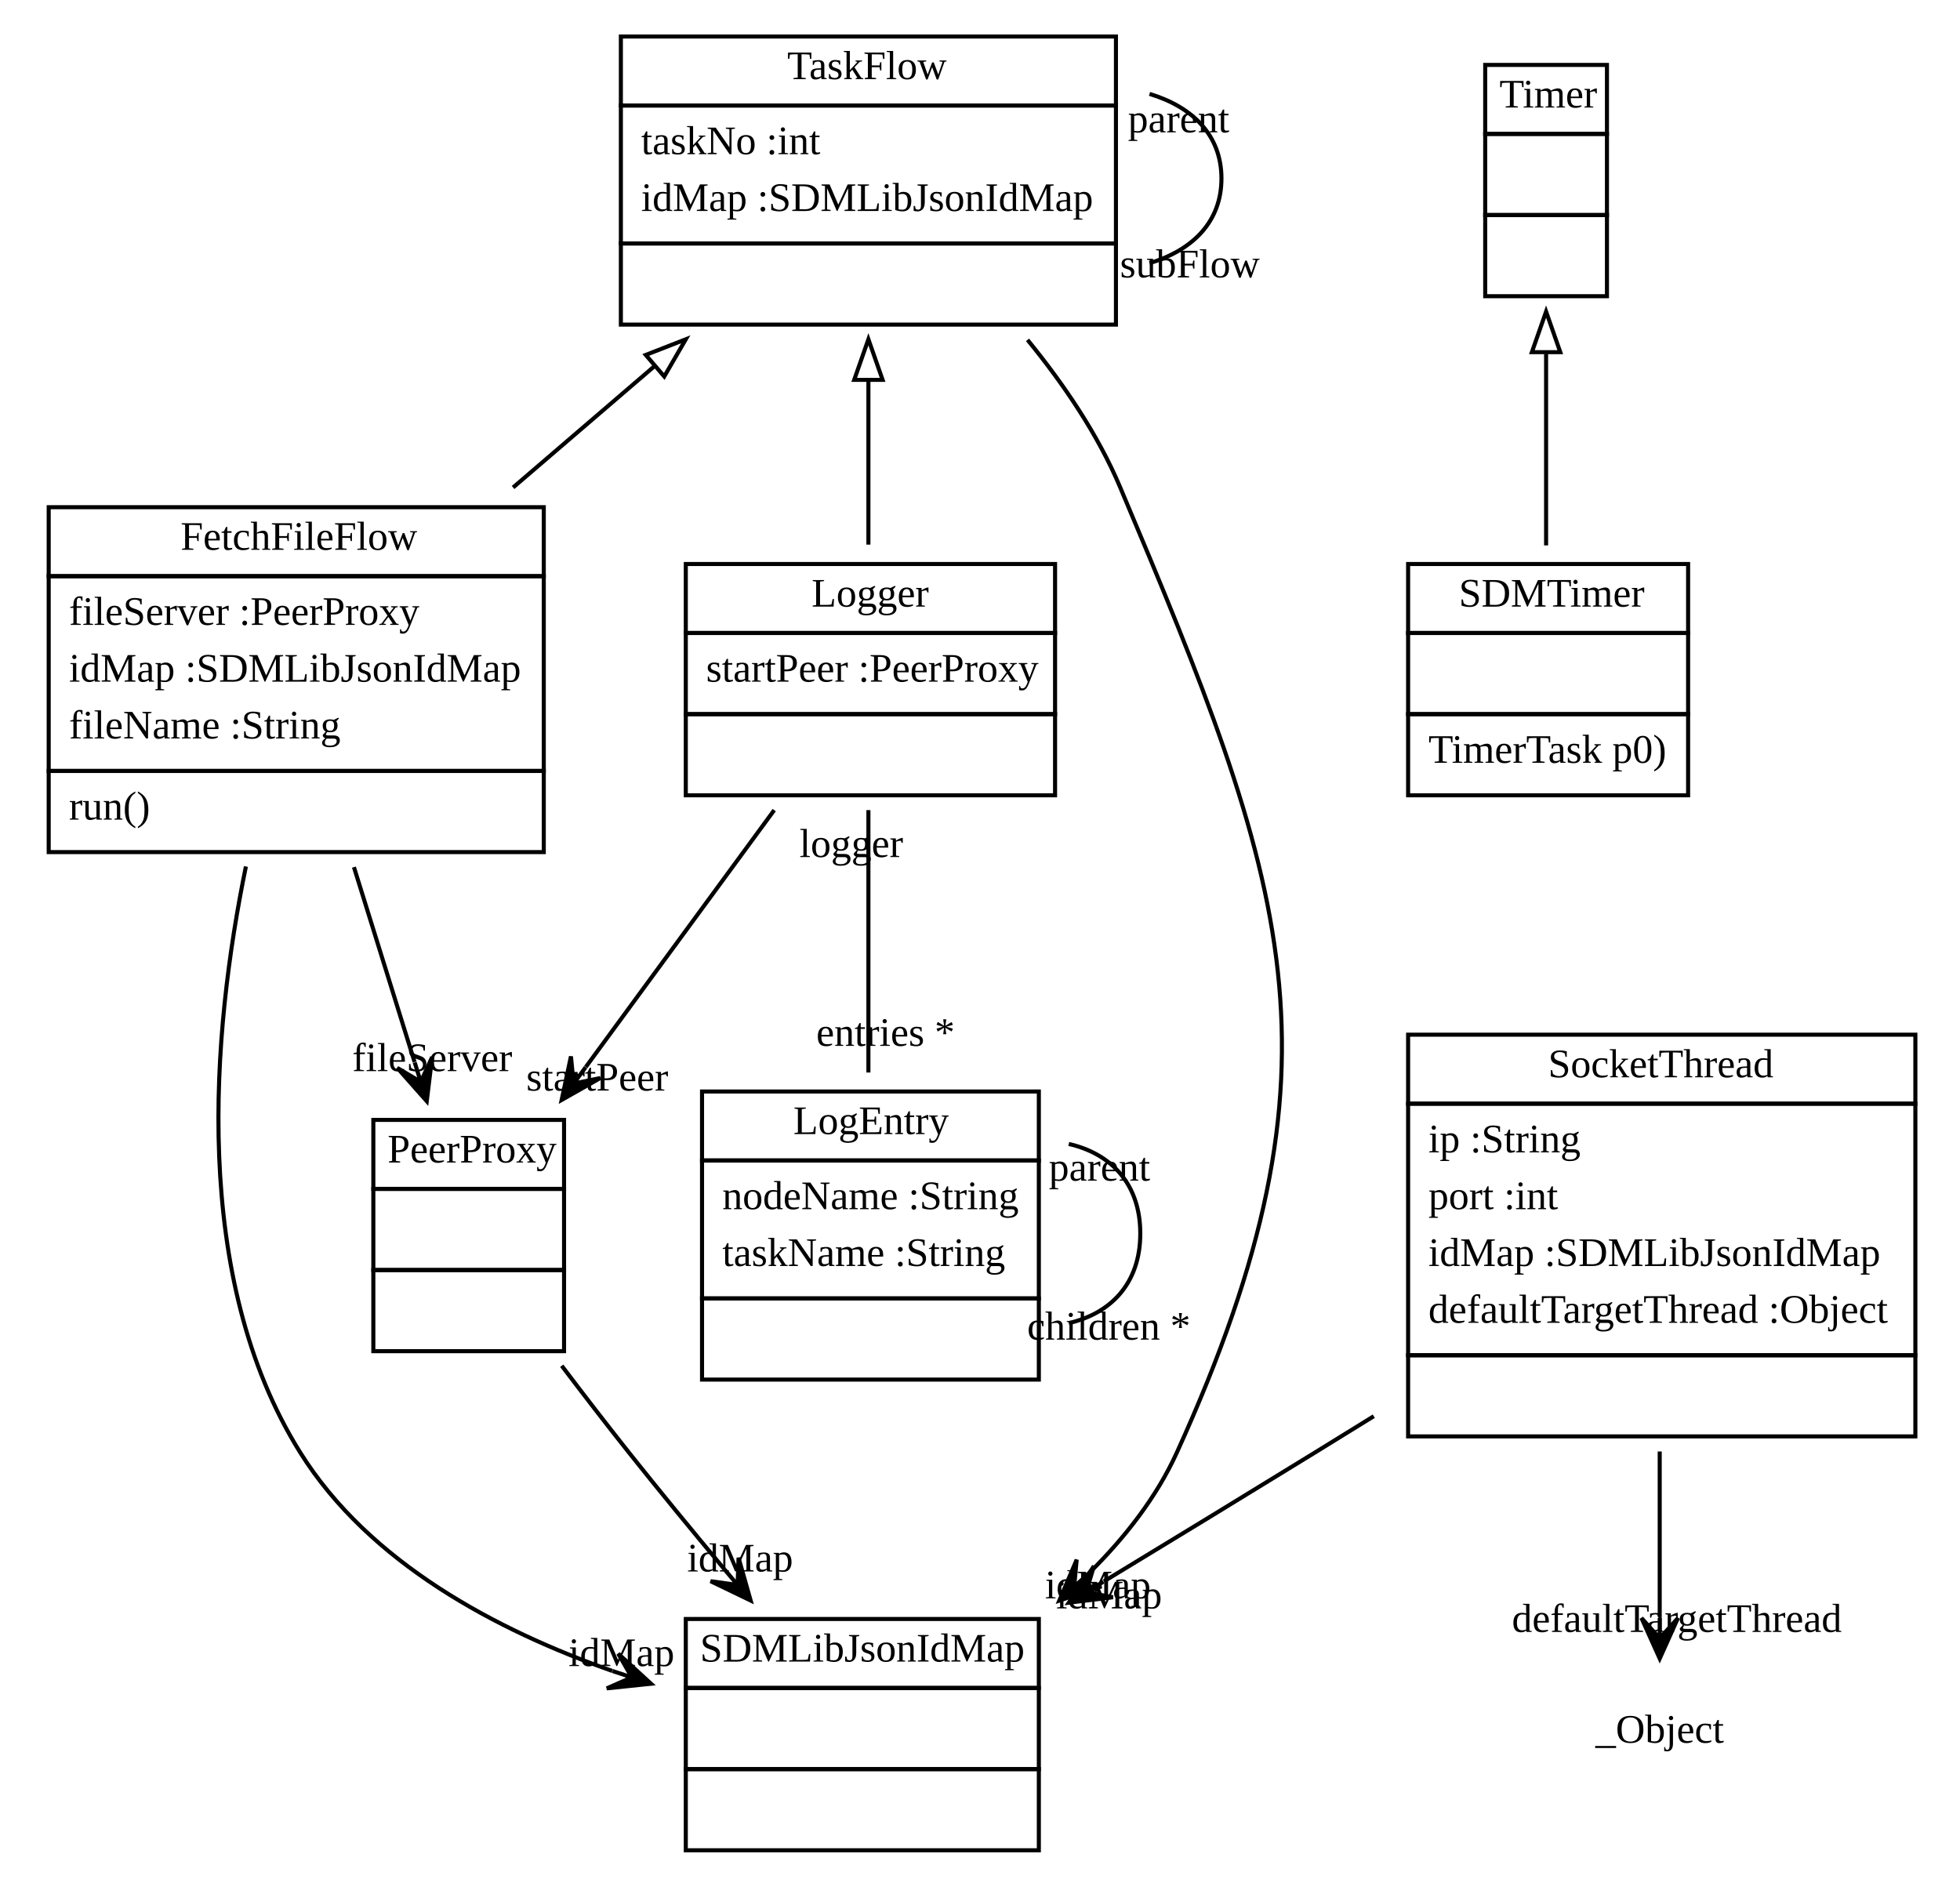
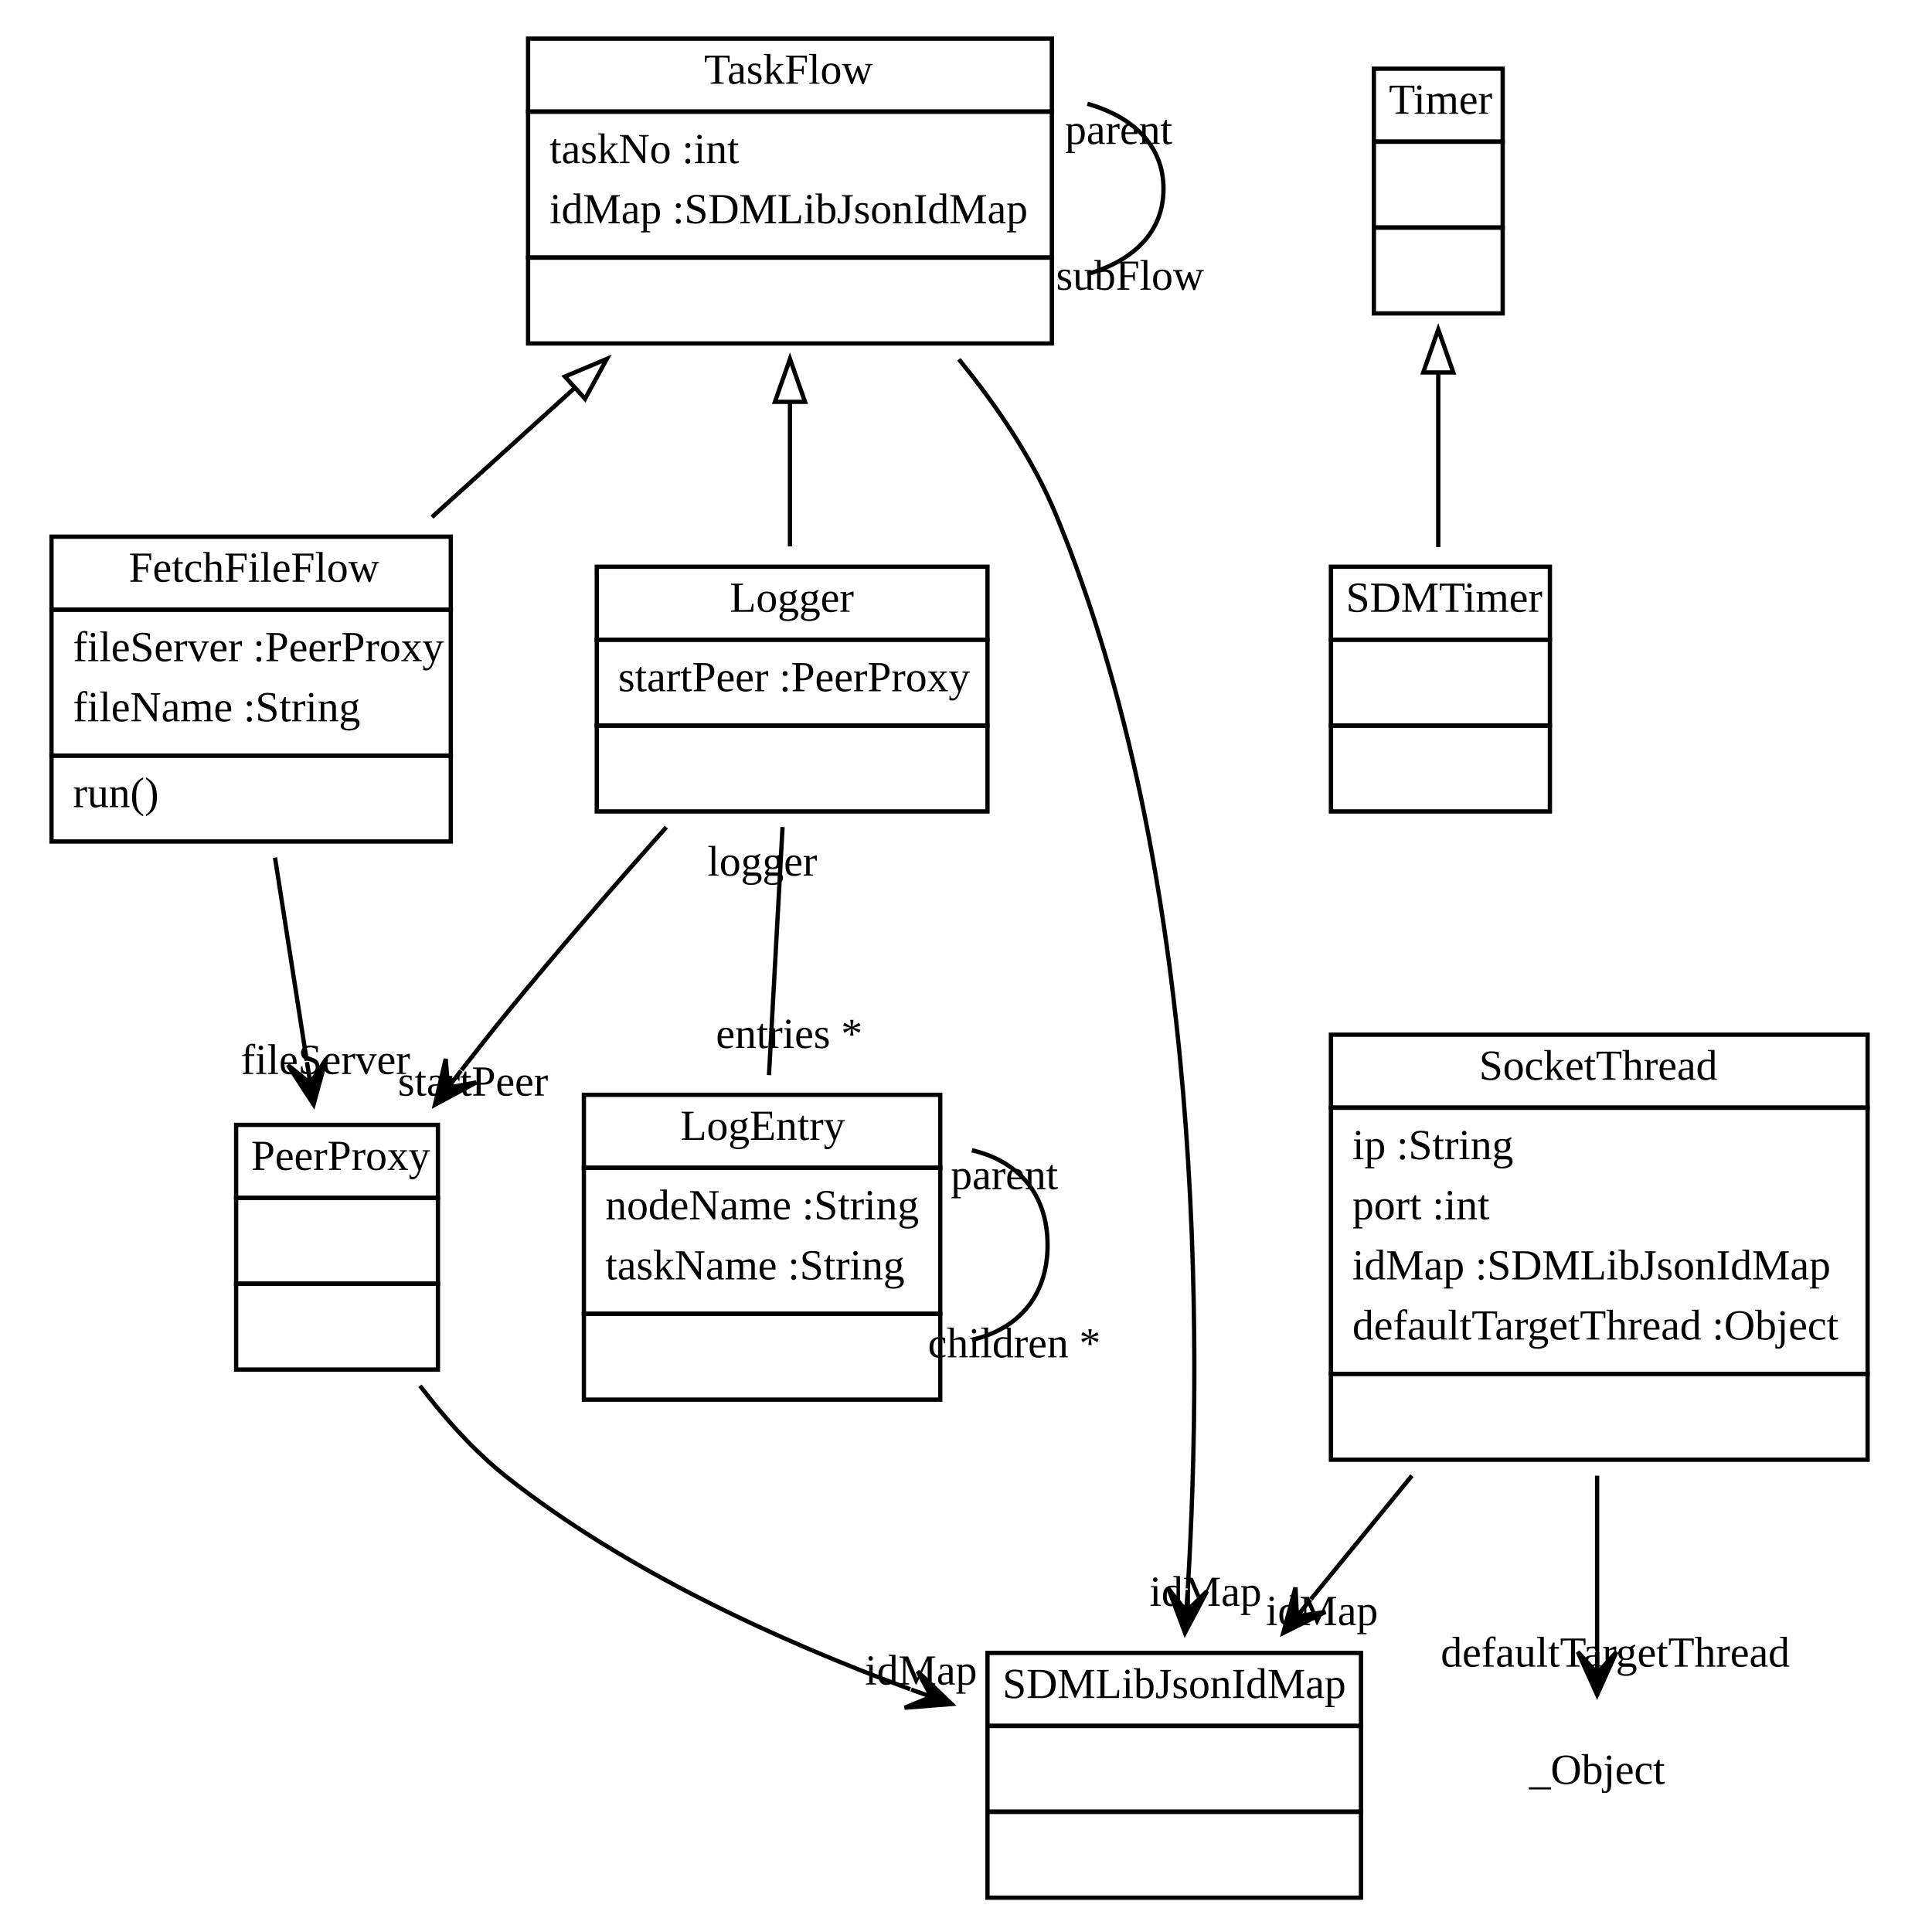
- <svg xmlns="http://www.w3.org/2000/svg" xmlns:xlink="http://www.w3.org/1999/xlink" width="483pt" height="464pt" viewBox="0.00 0.00 483.00 464.00">
-   <g id="graph1" class="graph" transform="scale(1 1) rotate(0) translate(4 460)">
-     <polygon fill="white" stroke="white" points="-4,5 -4,-460 480,-460 480,5 -4,5" />
+ <svg xmlns="http://www.w3.org/2000/svg" xmlns:xlink="http://www.w3.org/1999/xlink" width="446pt" height="450pt" viewBox="0.00 0.00 446.00 450.00">
+   <g id="graph1" class="graph" transform="scale(1 1) rotate(0) translate(4 446)">
+     <polygon fill="white" stroke="white" points="-4,5 -4,-446 443,-446 443,5 -4,5" />
    <g id="node1" class="node">
      <a xlink:href="../src/TaskFlow.java" xlink:title="&lt;TABLE&gt;">
-         <polygon fill="none" stroke="black" points="149,-434 149,-451 271,-451 271,-434 149,-434" />
-         <text text-anchor="start" x="190" y="-440.5" font-family="Times New Roman,serif" font-size="10.00">TaskFlow</text>
+         <polygon fill="none" stroke="black" points="119,-420 119,-437 241,-437 241,-420 119,-420" />
+         <text text-anchor="start" x="160" y="-426.5" font-family="Times New Roman,serif" font-size="10.00">TaskFlow</text>
      </a>
-       <polygon fill="none" stroke="black" points="149,-400 149,-434 271,-434 271,-400 149,-400" />
-       <text text-anchor="start" x="154" y="-422" font-family="Times New Roman,serif" font-size="10.00">taskNo :int</text>
-       <text text-anchor="start" x="154" y="-408" font-family="Times New Roman,serif" font-size="10.00">idMap :SDMLibJsonIdMap</text>
-       <polygon fill="none" stroke="black" points="149,-380 149,-400 271,-400 271,-380 149,-380" />
-       <text text-anchor="start" x="208.5" y="-388" font-family="Times New Roman,serif" font-size="10.00"> </text>
+       <polygon fill="none" stroke="black" points="119,-386 119,-420 241,-420 241,-386 119,-386" />
+       <text text-anchor="start" x="124" y="-408" font-family="Times New Roman,serif" font-size="10.00">taskNo :int</text>
+       <text text-anchor="start" x="124" y="-394" font-family="Times New Roman,serif" font-size="10.00">idMap :SDMLibJsonIdMap</text>
+       <polygon fill="none" stroke="black" points="119,-366 119,-386 241,-386 241,-366 119,-366" />
+       <text text-anchor="start" x="178.5" y="-374" font-family="Times New Roman,serif" font-size="10.00"> </text>
    </g>
    <g id="edge8" class="edge">
-       <path fill="none" stroke="black" d="M279.275,-436.859C289.831,-433.676 297,-426.723 297,-416 297,-405.277 289.831,-398.324 279.275,-395.141" />
-       <text text-anchor="middle" x="289.224" y="-391.636" font-family="Times New Roman,serif" font-size="10.00">subFlow</text>
-       <text text-anchor="middle" x="286.44" y="-427.383" font-family="Times New Roman,serif" font-size="10.00">parent</text>
+       <path fill="none" stroke="black" d="M249.275,-421.833C259.831,-418.806 267,-412.195 267,-402 267,-391.805 259.831,-385.194 249.275,-382.167" />
+       <text text-anchor="middle" x="259.207" y="-378.509" font-family="Times New Roman,serif" font-size="10.00">subFlow</text>
+       <text text-anchor="middle" x="256.546" y="-412.468" font-family="Times New Roman,serif" font-size="10.00">parent</text>
    </g>
    <g id="node4" class="node">
      <a xlink:href="../src/FetchFileFlow.java" xlink:title="&lt;TABLE&gt;">
-         <polygon fill="none" stroke="black" points="8,-318 8,-335 130,-335 130,-318 8,-318" />
-         <text text-anchor="start" x="40.5" y="-324.5" font-family="Times New Roman,serif" font-size="10.00">FetchFileFlow</text>
+         <polygon fill="none" stroke="black" points="8,-304 8,-321 101,-321 101,-304 8,-304" />
+         <text text-anchor="start" x="26" y="-310.5" font-family="Times New Roman,serif" font-size="10.00">FetchFileFlow</text>
      </a>
-       <polygon fill="none" stroke="black" points="8,-270 8,-318 130,-318 130,-270 8,-270" />
-       <text text-anchor="start" x="13" y="-306" font-family="Times New Roman,serif" font-size="10.00">fileServer :PeerProxy</text>
-       <text text-anchor="start" x="13" y="-292" font-family="Times New Roman,serif" font-size="10.00">idMap :SDMLibJsonIdMap</text>
+       <polygon fill="none" stroke="black" points="8,-270 8,-304 101,-304 101,-270 8,-270" />
+       <text text-anchor="start" x="13" y="-292" font-family="Times New Roman,serif" font-size="10.00">fileServer :PeerProxy</text>
      <text text-anchor="start" x="13" y="-278" font-family="Times New Roman,serif" font-size="10.00">fileName :String</text>
-       <polygon fill="none" stroke="black" points="8,-250 8,-270 130,-270 130,-250 8,-250" />
+       <polygon fill="none" stroke="black" points="8,-250 8,-270 101,-270 101,-250 8,-250" />
      <text text-anchor="start" x="13" y="-258" font-family="Times New Roman,serif" font-size="10.00">run()</text>
    </g>
    <g id="edge2" class="edge">
-       <path fill="none" stroke="black" d="M157.246,-369.729C145.871,-359.968 133.838,-349.641 122.438,-339.858" />
-       <polygon fill="none" stroke="black" points="155.131,-372.526 164.999,-376.382 159.69,-367.214 155.131,-372.526" />
+       <path fill="none" stroke="black" d="M129.831,-355.609C118.83,-345.656 107.285,-335.21 96.614,-325.555" />
+       <polygon fill="none" stroke="black" points="127.579,-358.291 137.342,-362.405 132.275,-353.1 127.579,-358.291" />
    </g>
    <g id="node5" class="node">
      <a xlink:href="../src/Logger.java" xlink:title="&lt;TABLE&gt;">
-         <polygon fill="none" stroke="black" points="165,-304 165,-321 256,-321 256,-304 165,-304" />
-         <text text-anchor="start" x="196" y="-310.5" font-family="Times New Roman,serif" font-size="10.00">Logger</text>
+         <polygon fill="none" stroke="black" points="135,-297 135,-314 226,-314 226,-297 135,-297" />
+         <text text-anchor="start" x="166" y="-303.5" font-family="Times New Roman,serif" font-size="10.00">Logger</text>
      </a>
-       <polygon fill="none" stroke="black" points="165,-284 165,-304 256,-304 256,-284 165,-284" />
-       <text text-anchor="start" x="170" y="-292" font-family="Times New Roman,serif" font-size="10.00">startPeer :PeerProxy</text>
-       <polygon fill="none" stroke="black" points="165,-264 165,-284 256,-284 256,-264 165,-264" />
-       <text text-anchor="start" x="209" y="-272" font-family="Times New Roman,serif" font-size="10.00"> </text>
+       <polygon fill="none" stroke="black" points="135,-277 135,-297 226,-297 226,-277 135,-277" />
+       <text text-anchor="start" x="140" y="-285" font-family="Times New Roman,serif" font-size="10.00">startPeer :PeerProxy</text>
+       <polygon fill="none" stroke="black" points="135,-257 135,-277 226,-277 226,-257 135,-257" />
+       <text text-anchor="start" x="179" y="-265" font-family="Times New Roman,serif" font-size="10.00"> </text>
    </g>
    <g id="edge4" class="edge">
-       <path fill="none" stroke="black" d="M210,-366.18C210,-352.566 210,-338.132 210,-325.779" />
-       <polygon fill="none" stroke="black" points="206.5,-366.382 210,-376.382 213.5,-366.382 206.5,-366.382" />
+       <path fill="none" stroke="black" d="M180,-352.184C180,-340.862 180,-329.101 180,-318.736" />
+       <polygon fill="none" stroke="black" points="176.5,-352.405 180,-362.405 183.5,-352.405 176.5,-352.405" />
    </g>
    <g id="node9" class="node">
      <a xlink:href="../src/org/sdmlib/serialization/SDMLibJsonIdMap.java" xlink:title="&lt;TABLE&gt;">
-         <polygon fill="none" stroke="black" points="165,-44 165,-61 252,-61 252,-44 165,-44" />
-         <text text-anchor="start" x="168.5" y="-50.5" font-family="Times New Roman,serif" font-size="10.00">SDMLibJsonIdMap</text>
+         <polygon fill="none" stroke="black" points="226,-44 226,-61 313,-61 313,-44 226,-44" />
+         <text text-anchor="start" x="229.5" y="-50.5" font-family="Times New Roman,serif" font-size="10.00">SDMLibJsonIdMap</text>
      </a>
-       <polygon fill="none" stroke="black" points="165,-24 165,-44 252,-44 252,-24 165,-24" />
-       <text text-anchor="start" x="207" y="-32" font-family="Times New Roman,serif" font-size="10.00"> </text>
-       <polygon fill="none" stroke="black" points="165,-4 165,-24 252,-24 252,-4 165,-4" />
-       <text text-anchor="start" x="207" y="-12" font-family="Times New Roman,serif" font-size="10.00"> </text>
+       <polygon fill="none" stroke="black" points="226,-24 226,-44 313,-44 313,-24 226,-24" />
+       <text text-anchor="start" x="268" y="-32" font-family="Times New Roman,serif" font-size="10.00"> </text>
+       <polygon fill="none" stroke="black" points="226,-4 226,-24 313,-24 313,-4 226,-4" />
+       <text text-anchor="start" x="268" y="-12" font-family="Times New Roman,serif" font-size="10.00"> </text>
    </g>
    <g id="edge14" class="edge">
-       <path fill="none" stroke="black" d="M249.21,-376.241C258.119,-365.346 266.552,-352.92 272,-340 313.169,-242.364 329.872,-198.451 286,-102 281.002,-91.013 273.255,-81.109 264.546,-72.477" />
-       <polygon fill="black" stroke="black" points="257.044,-65.529 267.438,-69.022 260.712,-68.926 264.381,-72.323 264.381,-72.323 264.381,-72.323 260.712,-68.926 261.323,-75.625 257.044,-65.529 257.044,-65.529" />
-       <text text-anchor="middle" x="266.565" y="-66.086" font-family="Times New Roman,serif" font-size="10.00">idMap</text>
+       <path fill="none" stroke="black" d="M219.344,-362.296C228.251,-351.401 236.65,-338.961 242,-326 276.473,-242.492 276.127,-134.45 272.67,-76.013" />
+       <polygon fill="black" stroke="black" points="271.996,-65.695 277.138,-75.381 272.322,-70.685 272.648,-75.674 272.648,-75.674 272.648,-75.674 272.322,-70.685 268.158,-75.968 271.996,-65.695 271.996,-65.695" />
+       <text text-anchor="middle" x="276.804" y="-71.964" font-family="Times New Roman,serif" font-size="10.00">idMap</text>
    </g>
    <g id="node2" class="node">
      <a xlink:href="../src/org/sdmlib/model/taskflows/PeerProxy.java" xlink:title="&lt;TABLE&gt;">
-         <polygon fill="none" stroke="black" points="88,-167 88,-184 135,-184 135,-167 88,-167" />
-         <text text-anchor="start" x="91.5" y="-173.5" font-family="Times New Roman,serif" font-size="10.00">PeerProxy</text>
+         <polygon fill="none" stroke="black" points="51,-167 51,-184 98,-184 98,-167 51,-167" />
+         <text text-anchor="start" x="54.5" y="-173.5" font-family="Times New Roman,serif" font-size="10.00">PeerProxy</text>
      </a>
-       <polygon fill="none" stroke="black" points="88,-147 88,-167 135,-167 135,-147 88,-147" />
-       <text text-anchor="start" x="110" y="-155" font-family="Times New Roman,serif" font-size="10.00"> </text>
-       <polygon fill="none" stroke="black" points="88,-127 88,-147 135,-147 135,-127 88,-127" />
-       <text text-anchor="start" x="110" y="-135" font-family="Times New Roman,serif" font-size="10.00"> </text>
+       <polygon fill="none" stroke="black" points="51,-147 51,-167 98,-167 98,-147 51,-147" />
+       <text text-anchor="start" x="73" y="-155" font-family="Times New Roman,serif" font-size="10.00"> </text>
+       <polygon fill="none" stroke="black" points="51,-127 51,-147 98,-147 98,-127 51,-127" />
+       <text text-anchor="start" x="73" y="-135" font-family="Times New Roman,serif" font-size="10.00"> </text>
    </g>
    <g id="edge16" class="edge">
-       <path fill="none" stroke="black" d="M134.427,-123.408C139.804,-116.312 145.545,-108.856 151,-102 158.493,-92.582 166.721,-82.58 174.538,-73.226" />
-       <polygon fill="black" stroke="black" points="180.982,-65.549 177.999,-76.102 177.767,-69.379 174.553,-73.209 174.553,-73.209 174.553,-73.209 177.767,-69.379 171.106,-70.316 180.982,-65.549 180.982,-65.549" />
-       <text text-anchor="middle" x="178.392" y="-72.708" font-family="Times New Roman,serif" font-size="10.00">idMap</text>
+       <path fill="none" stroke="black" d="M93.828,-123.23C99.65,-115.59 106.494,-107.933 114,-102 141.771,-80.05 177.727,-63.7 208.016,-52.541" />
+       <polygon fill="black" stroke="black" points="217.634,-49.1 209.734,-56.706 212.926,-50.784 208.218,-52.469 208.218,-52.469 208.218,-52.469 212.926,-50.784 206.702,-48.232 217.634,-49.1 217.634,-49.1" />
+       <text text-anchor="middle" x="210.524" y="-53.632" font-family="Times New Roman,serif" font-size="10.00">idMap</text>
    </g>
    <g id="node3" class="node">
      <a xlink:href="../src/SocketThread.java" xlink:title="&lt;TABLE&gt;">
-         <polygon fill="none" stroke="black" points="343,-188 343,-205 468,-205 468,-188 343,-188" />
-         <text text-anchor="start" x="377.5" y="-194.5" font-family="Times New Roman,serif" font-size="10.00">SocketThread</text>
+         <polygon fill="none" stroke="black" points="306,-188 306,-205 431,-205 431,-188 306,-188" />
+         <text text-anchor="start" x="340.5" y="-194.5" font-family="Times New Roman,serif" font-size="10.00">SocketThread</text>
      </a>
-       <polygon fill="none" stroke="black" points="343,-126 343,-188 468,-188 468,-126 343,-126" />
-       <text text-anchor="start" x="348" y="-176" font-family="Times New Roman,serif" font-size="10.00">ip :String</text>
-       <text text-anchor="start" x="348" y="-162" font-family="Times New Roman,serif" font-size="10.00">port :int</text>
-       <text text-anchor="start" x="348" y="-148" font-family="Times New Roman,serif" font-size="10.00">idMap :SDMLibJsonIdMap</text>
-       <text text-anchor="start" x="348" y="-134" font-family="Times New Roman,serif" font-size="10.00">defaultTargetThread :Object</text>
-       <polygon fill="none" stroke="black" points="343,-106 343,-126 468,-126 468,-106 343,-106" />
-       <text text-anchor="start" x="404" y="-114" font-family="Times New Roman,serif" font-size="10.00"> </text>
+       <polygon fill="none" stroke="black" points="306,-126 306,-188 431,-188 431,-126 306,-126" />
+       <text text-anchor="start" x="311" y="-176" font-family="Times New Roman,serif" font-size="10.00">ip :String</text>
+       <text text-anchor="start" x="311" y="-162" font-family="Times New Roman,serif" font-size="10.00">port :int</text>
+       <text text-anchor="start" x="311" y="-148" font-family="Times New Roman,serif" font-size="10.00">idMap :SDMLibJsonIdMap</text>
+       <text text-anchor="start" x="311" y="-134" font-family="Times New Roman,serif" font-size="10.00">defaultTargetThread :Object</text>
+       <polygon fill="none" stroke="black" points="306,-106 306,-126 431,-126 431,-106 306,-106" />
+       <text text-anchor="start" x="367" y="-114" font-family="Times New Roman,serif" font-size="10.00"> </text>
    </g>
    <g id="edge18" class="edge">
-       <path fill="none" stroke="black" d="M334.539,-110.976C329.622,-107.932 324.74,-104.916 320,-102 303.172,-91.646 284.87,-80.489 268.031,-70.267" />
-       <polygon fill="black" stroke="black" points="259.374,-65.016 270.258,-66.355 263.649,-67.609 267.924,-70.203 267.924,-70.203 267.924,-70.203 263.649,-67.609 265.59,-74.05 259.374,-65.016 259.374,-65.016" />
-       <text text-anchor="middle" x="269.315" y="-63.603" font-family="Times New Roman,serif" font-size="10.00">idMap</text>
+       <path fill="none" stroke="black" d="M324.865,-102.28C316.966,-92.625 308.847,-82.702 301.331,-73.516" />
+       <polygon fill="black" stroke="black" points="294.902,-65.658 304.717,-70.548 298.068,-69.528 301.234,-73.398 301.234,-73.398 301.234,-73.398 298.068,-69.528 297.752,-76.247 294.902,-65.658 294.902,-65.658" />
+       <text text-anchor="middle" x="303.912" y="-67.496" font-family="Times New Roman,serif" font-size="10.00">idMap</text>
    </g>
    <g id="node20" class="node">
-       <text text-anchor="middle" x="405" y="-30.5" font-family="Times New Roman,serif" font-size="10.00">_Object</text>
+       <text text-anchor="middle" x="368" y="-30.5" font-family="Times New Roman,serif" font-size="10.00">_Object</text>
    </g>
    <g id="edge20" class="edge">
-       <path fill="none" stroke="black" d="M405,-102.28C405,-88.237 405,-73.626 405,-61.54" />
-       <polygon fill="black" stroke="black" points="405,-51.24 409.5,-61.24 405,-56.24 405,-61.24 405,-61.24 405,-61.24 405,-56.24 400.5,-61.24 405,-51.24 405,-51.24" />
-       <text text-anchor="middle" x="409.226" y="-57.803" font-family="Times New Roman,serif" font-size="10.00">defaultTargetThread</text>
+       <path fill="none" stroke="black" d="M368,-102.28C368,-88.237 368,-73.626 368,-61.54" />
+       <polygon fill="black" stroke="black" points="368,-51.24 372.5,-61.24 368,-56.24 368,-61.24 368,-61.24 368,-61.24 368,-56.24 363.5,-61.24 368,-51.24 368,-51.24" />
+       <text text-anchor="middle" x="372.226" y="-57.803" font-family="Times New Roman,serif" font-size="10.00">defaultTargetThread</text>
    </g>
    <g id="edge22" class="edge">
-       <path fill="none" stroke="black" d="M83.219,-246.295C88.061,-230.734 93.441,-213.441 98.167,-198.249" />
-       <polygon fill="black" stroke="black" points="101.166,-188.609 102.492,-199.494 99.681,-193.383 98.195,-198.157 98.195,-198.157 98.195,-198.157 99.681,-193.383 93.898,-196.821 101.166,-188.609 101.166,-188.609" />
-       <text text-anchor="middle" x="102.509" y="-196.018" font-family="Times New Roman,serif" font-size="10.00">fileServer</text>
+       <path fill="none" stroke="black" d="M60.055,-246.248C62.39,-231.302 65.067,-214.168 67.448,-198.934" />
+       <polygon fill="black" stroke="black" points="69.04,-188.742 71.942,-199.317 68.268,-193.682 67.496,-198.622 67.496,-198.622 67.496,-198.622 68.268,-193.682 63.05,-197.927 69.04,-188.742 69.04,-188.742" />
+       <text text-anchor="middle" x="71.817" y="-195.849" font-family="Times New Roman,serif" font-size="10.00">fileServer</text>
    </g>
    <g id="edge24" class="edge">
-       <path fill="none" stroke="black" d="M56.598,-246.455C48.199,-205.463 42.967,-145.204 70,-102 86.993,-74.843 118.355,-58.206 146.892,-48.193" />
-       <polygon fill="black" stroke="black" points="156.437,-45.046 148.349,-52.451 151.688,-46.612 146.94,-48.178 146.94,-48.178 146.94,-48.178 151.688,-46.612 145.531,-43.904 156.437,-45.046 156.437,-45.046" />
-       <text text-anchor="middle" x="149.153" y="-49.398" font-family="Times New Roman,serif" font-size="10.00">idMap</text>
-     </g>
-     <g id="edge26" class="edge">
-       <path fill="none" stroke="black" d="M186.789,-260.348C172.925,-241.444 155.186,-217.253 140.355,-197.03" />
-       <polygon fill="black" stroke="black" points="134.409,-188.921 143.951,-194.324 137.366,-192.953 140.322,-196.985 140.322,-196.985 140.322,-196.985 137.366,-192.953 136.694,-199.646 134.409,-188.921 134.409,-188.921" />
-       <text text-anchor="middle" x="143.176" y="-191.23" font-family="Times New Roman,serif" font-size="10.00">startPeer</text>
+       <path fill="none" stroke="black" d="M151.198,-253.339C139.434,-240.134 125.838,-224.517 114,-210 110.54,-205.756 106.986,-201.263 103.493,-196.758" />
+       <polygon fill="black" stroke="black" points="97.305,-188.69 106.962,-193.886 100.348,-192.657 103.391,-196.625 103.391,-196.625 103.391,-196.625 100.348,-192.657 99.82,-199.363 97.305,-188.69 97.305,-188.69" />
+       <text text-anchor="middle" x="106.174" y="-190.809" font-family="Times New Roman,serif" font-size="10.00">startPeer</text>
    </g>
    <g id="node6" class="node">
      <a xlink:href="../src/LogEntry.java" xlink:title="&lt;TABLE&gt;">
-         <polygon fill="none" stroke="black" points="169,-174 169,-191 252,-191 252,-174 169,-174" />
-         <text text-anchor="start" x="191.5" y="-180.5" font-family="Times New Roman,serif" font-size="10.00">LogEntry</text>
+         <polygon fill="none" stroke="black" points="132,-174 132,-191 215,-191 215,-174 132,-174" />
+         <text text-anchor="start" x="154.5" y="-180.5" font-family="Times New Roman,serif" font-size="10.00">LogEntry</text>
      </a>
-       <polygon fill="none" stroke="black" points="169,-140 169,-174 252,-174 252,-140 169,-140" />
-       <text text-anchor="start" x="174" y="-162" font-family="Times New Roman,serif" font-size="10.00">nodeName :String</text>
-       <text text-anchor="start" x="174" y="-148" font-family="Times New Roman,serif" font-size="10.00">taskName :String</text>
-       <polygon fill="none" stroke="black" points="169,-120 169,-140 252,-140 252,-120 169,-120" />
-       <text text-anchor="start" x="209" y="-128" font-family="Times New Roman,serif" font-size="10.00"> </text>
+       <polygon fill="none" stroke="black" points="132,-140 132,-174 215,-174 215,-140 132,-140" />
+       <text text-anchor="start" x="137" y="-162" font-family="Times New Roman,serif" font-size="10.00">nodeName :String</text>
+       <text text-anchor="start" x="137" y="-148" font-family="Times New Roman,serif" font-size="10.00">taskName :String</text>
+       <polygon fill="none" stroke="black" points="132,-120 132,-140 215,-140 215,-120 132,-120" />
+       <text text-anchor="start" x="172" y="-128" font-family="Times New Roman,serif" font-size="10.00"> </text>
    </g>
    <g id="edge10" class="edge">
-       <path fill="none" stroke="black" d="M210,-260.348C210,-241.021 210,-216.169 210,-195.68" />
-       <text text-anchor="middle" x="214.226" y="-202.243" font-family="Times New Roman,serif" font-size="10.00">entries *</text>
-       <text text-anchor="middle" x="205.774" y="-248.785" font-family="Times New Roman,serif" font-size="10.00">logger</text>
+       <path fill="none" stroke="black" d="M178.27,-253.36C177.314,-235.888 176.12,-214.05 175.11,-195.583" />
+       <text text-anchor="middle" x="179.825" y="-201.902" font-family="Times New Roman,serif" font-size="10.00">entries *</text>
+       <text text-anchor="middle" x="173.555" y="-242.041" font-family="Times New Roman,serif" font-size="10.00">logger</text>
    </g>
    <g id="edge12" class="edge">
-       <path fill="none" stroke="black" d="M259.377,-178.071C269.628,-175.748 277,-168.391 277,-156 277,-143.609 269.628,-136.252 259.377,-133.929" />
-       <text text-anchor="middle" x="269.25" y="-129.841" font-family="Times New Roman,serif" font-size="10.00">children *</text>
-       <text text-anchor="middle" x="266.94" y="-169.029" font-family="Times New Roman,serif" font-size="10.00">parent</text>
+       <path fill="none" stroke="black" d="M222.377,-178.071C232.628,-175.748 240,-168.391 240,-156 240,-143.609 232.628,-136.252 222.377,-133.929" />
+       <text text-anchor="middle" x="232.25" y="-129.841" font-family="Times New Roman,serif" font-size="10.00">children *</text>
+       <text text-anchor="middle" x="229.94" y="-169.029" font-family="Times New Roman,serif" font-size="10.00">parent</text>
    </g>
    <g id="node7" class="node">
      <a xlink:href="../src/java/util/Timer.java" xlink:title="&lt;TABLE&gt;">
-         <polygon fill="none" stroke="black" points="362,-427 362,-444 392,-444 392,-427 362,-427" />
-         <text text-anchor="start" x="365.5" y="-433.5" font-family="Times New Roman,serif" font-size="10.00">Timer</text>
+         <polygon fill="none" stroke="black" points="316,-413 316,-430 346,-430 346,-413 316,-413" />
+         <text text-anchor="start" x="319.5" y="-419.5" font-family="Times New Roman,serif" font-size="10.00">Timer</text>
      </a>
-       <polygon fill="none" stroke="black" points="362,-407 362,-427 392,-427 392,-407 362,-407" />
-       <text text-anchor="start" x="375.5" y="-415" font-family="Times New Roman,serif" font-size="10.00"> </text>
-       <polygon fill="none" stroke="black" points="362,-387 362,-407 392,-407 392,-387 362,-387" />
-       <text text-anchor="start" x="375.5" y="-395" font-family="Times New Roman,serif" font-size="10.00"> </text>
+       <polygon fill="none" stroke="black" points="316,-393 316,-413 346,-413 346,-393 316,-393" />
+       <text text-anchor="start" x="329.5" y="-401" font-family="Times New Roman,serif" font-size="10.00"> </text>
+       <polygon fill="none" stroke="black" points="316,-373 316,-393 346,-393 346,-373 316,-373" />
+       <text text-anchor="start" x="329.5" y="-381" font-family="Times New Roman,serif" font-size="10.00"> </text>
    </g>
    <g id="node8" class="node">
      <a xlink:href="../src/SDMTimer.java" xlink:title="&lt;TABLE&gt;">
-         <polygon fill="none" stroke="black" points="343,-304 343,-321 412,-321 412,-304 343,-304" />
-         <text text-anchor="start" x="355.5" y="-310.5" font-family="Times New Roman,serif" font-size="10.00">SDMTimer</text>
+         <polygon fill="none" stroke="black" points="306,-297 306,-314 357,-314 357,-297 306,-297" />
+         <text text-anchor="start" x="309.5" y="-303.5" font-family="Times New Roman,serif" font-size="10.00">SDMTimer</text>
      </a>
-       <polygon fill="none" stroke="black" points="343,-284 343,-304 412,-304 412,-284 343,-284" />
-       <text text-anchor="start" x="376" y="-292" font-family="Times New Roman,serif" font-size="10.00"> </text>
-       <polygon fill="none" stroke="black" points="343,-264 343,-284 412,-284 412,-264 343,-264" />
-       <text text-anchor="start" x="348" y="-272" font-family="Times New Roman,serif" font-size="10.00">TimerTask p0)</text>
+       <polygon fill="none" stroke="black" points="306,-277 306,-297 357,-297 357,-277 306,-277" />
+       <text text-anchor="start" x="330" y="-285" font-family="Times New Roman,serif" font-size="10.00"> </text>
+       <polygon fill="none" stroke="black" points="306,-257 306,-277 357,-277 357,-257 306,-257" />
+       <text text-anchor="start" x="330" y="-265" font-family="Times New Roman,serif" font-size="10.00"> </text>
    </g>
    <g id="edge6" class="edge">
-       <path fill="none" stroke="black" d="M377,-372.807C377,-357.291 377,-340.001 377,-325.579" />
-       <polygon fill="none" stroke="black" points="373.5,-373.209 377,-383.209 380.5,-373.209 373.5,-373.209" />
+       <path fill="none" stroke="black" d="M331,-358.866C331,-345.538 331,-331.043 331,-318.585" />
+       <polygon fill="none" stroke="black" points="327.5,-359.245 331,-369.245 334.5,-359.245 327.5,-359.245" />
    </g>
  </g>
</svg>
